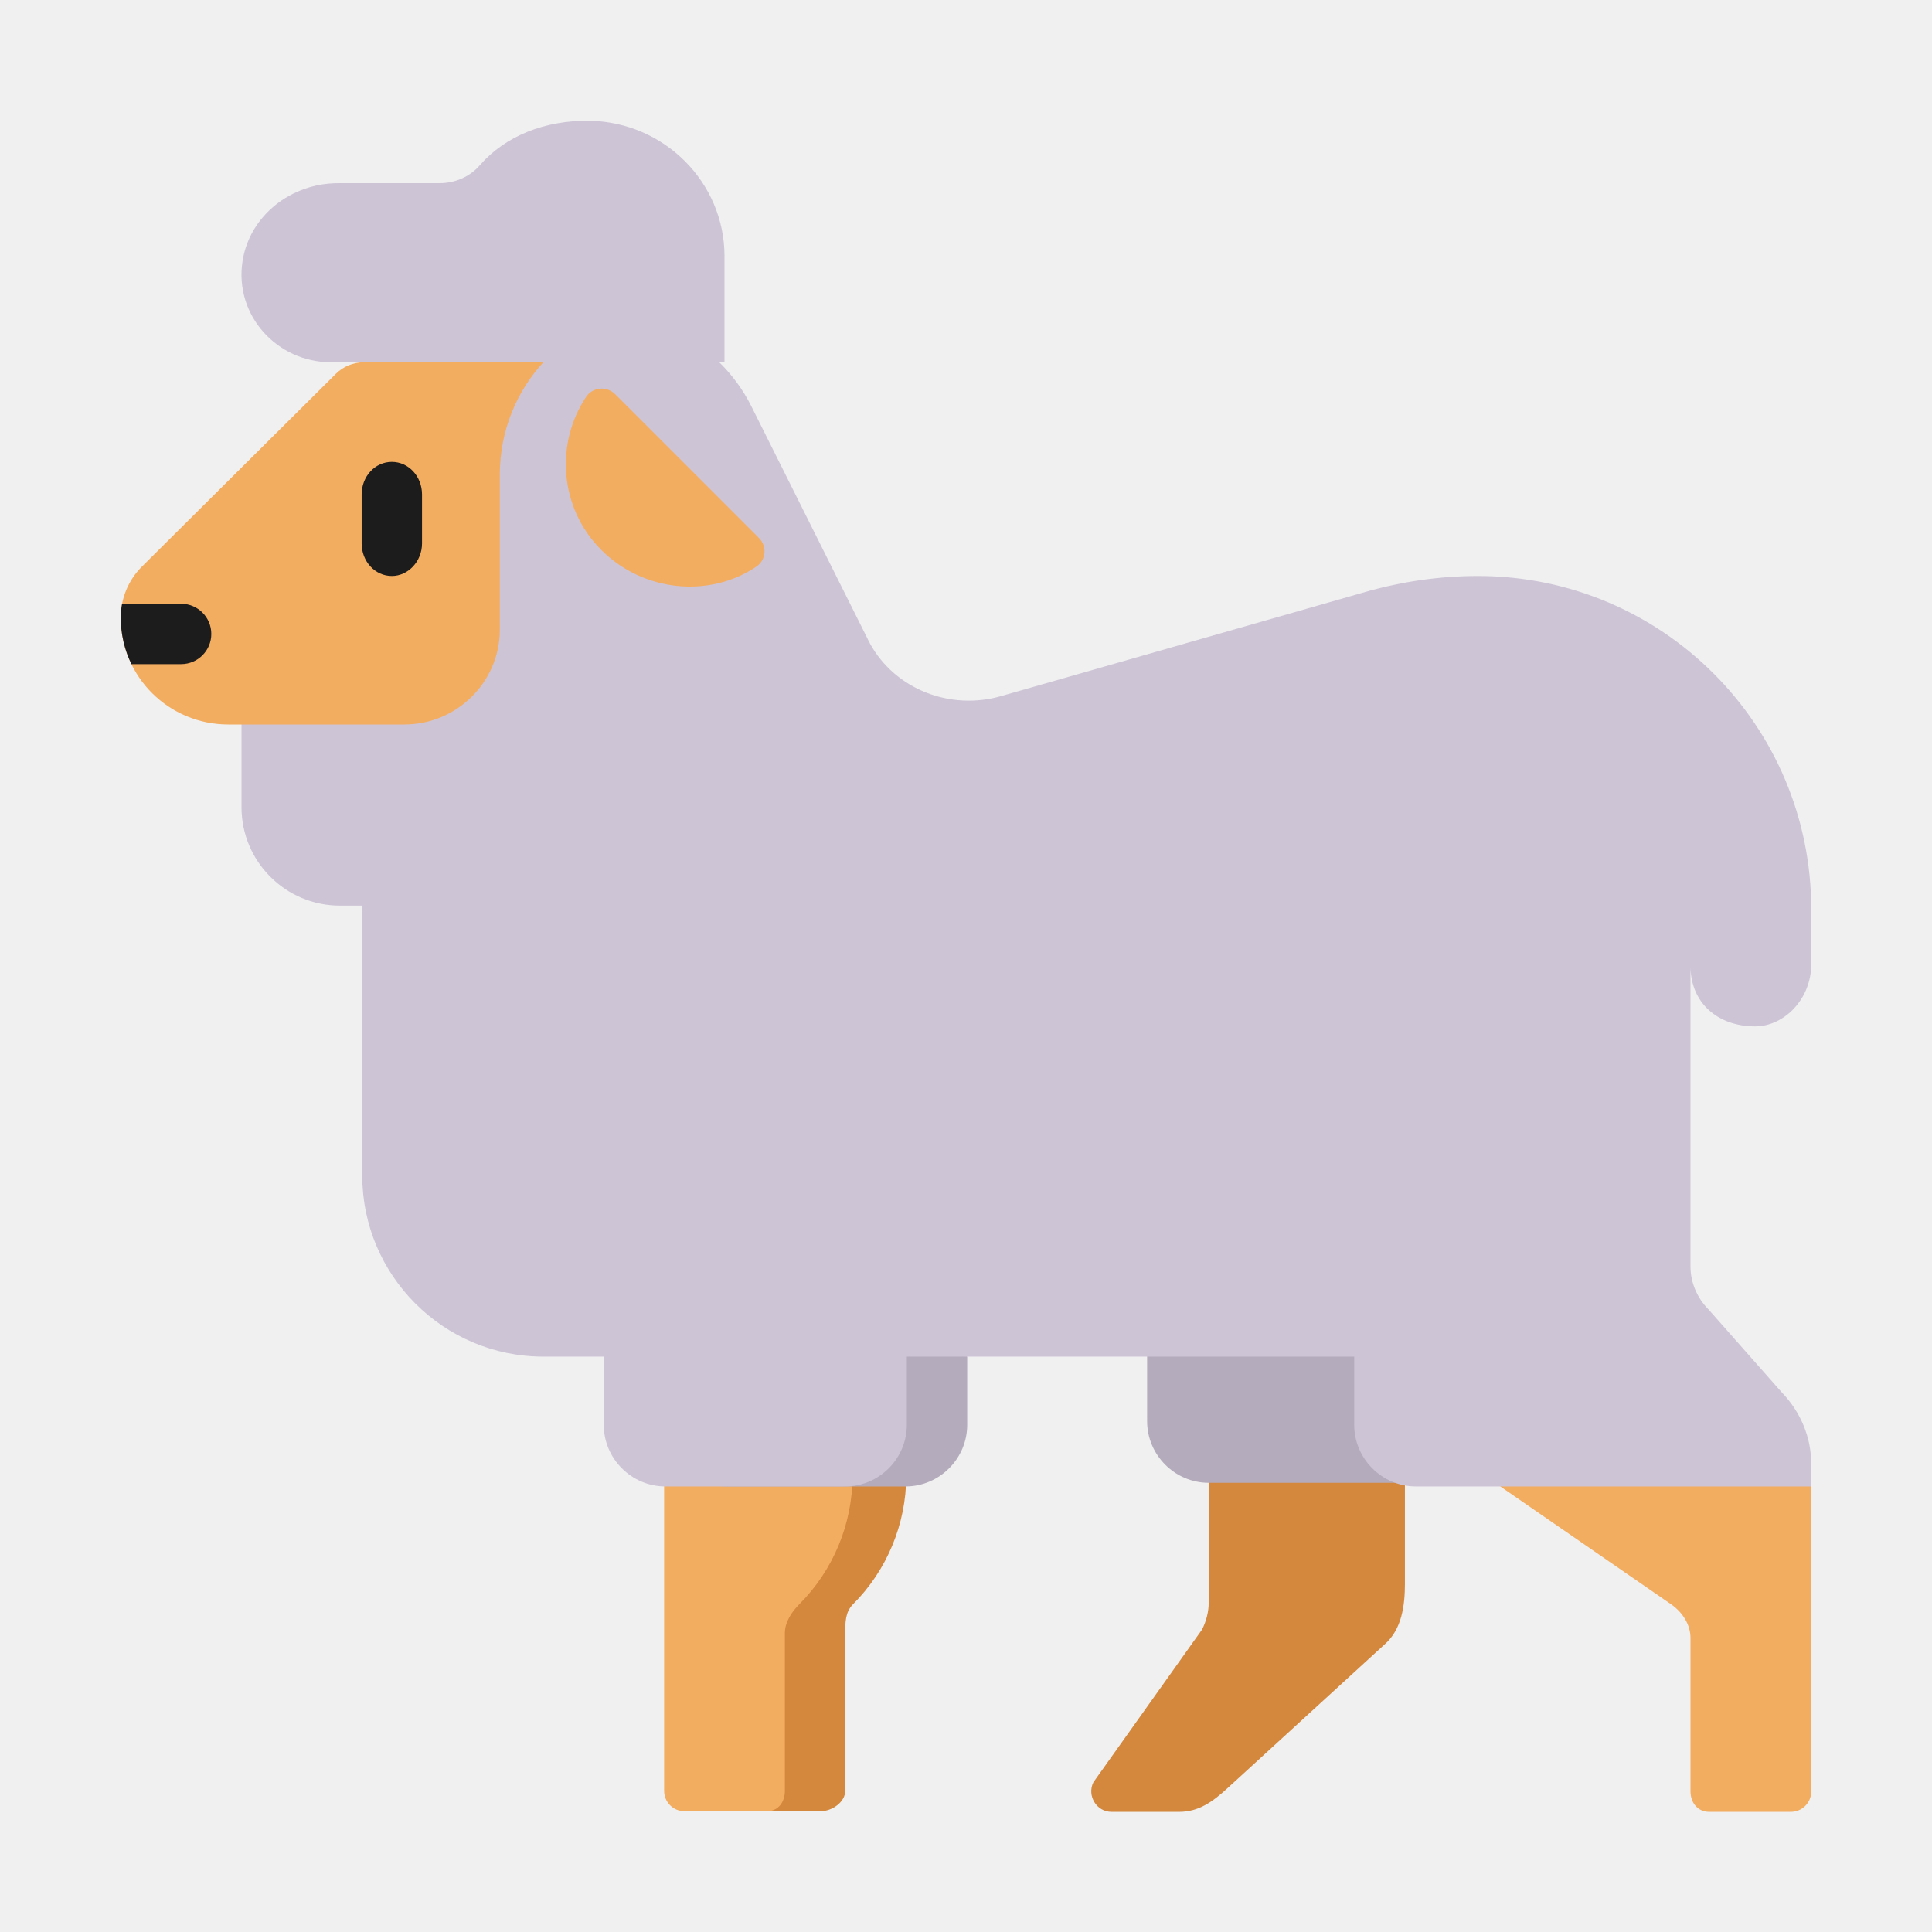
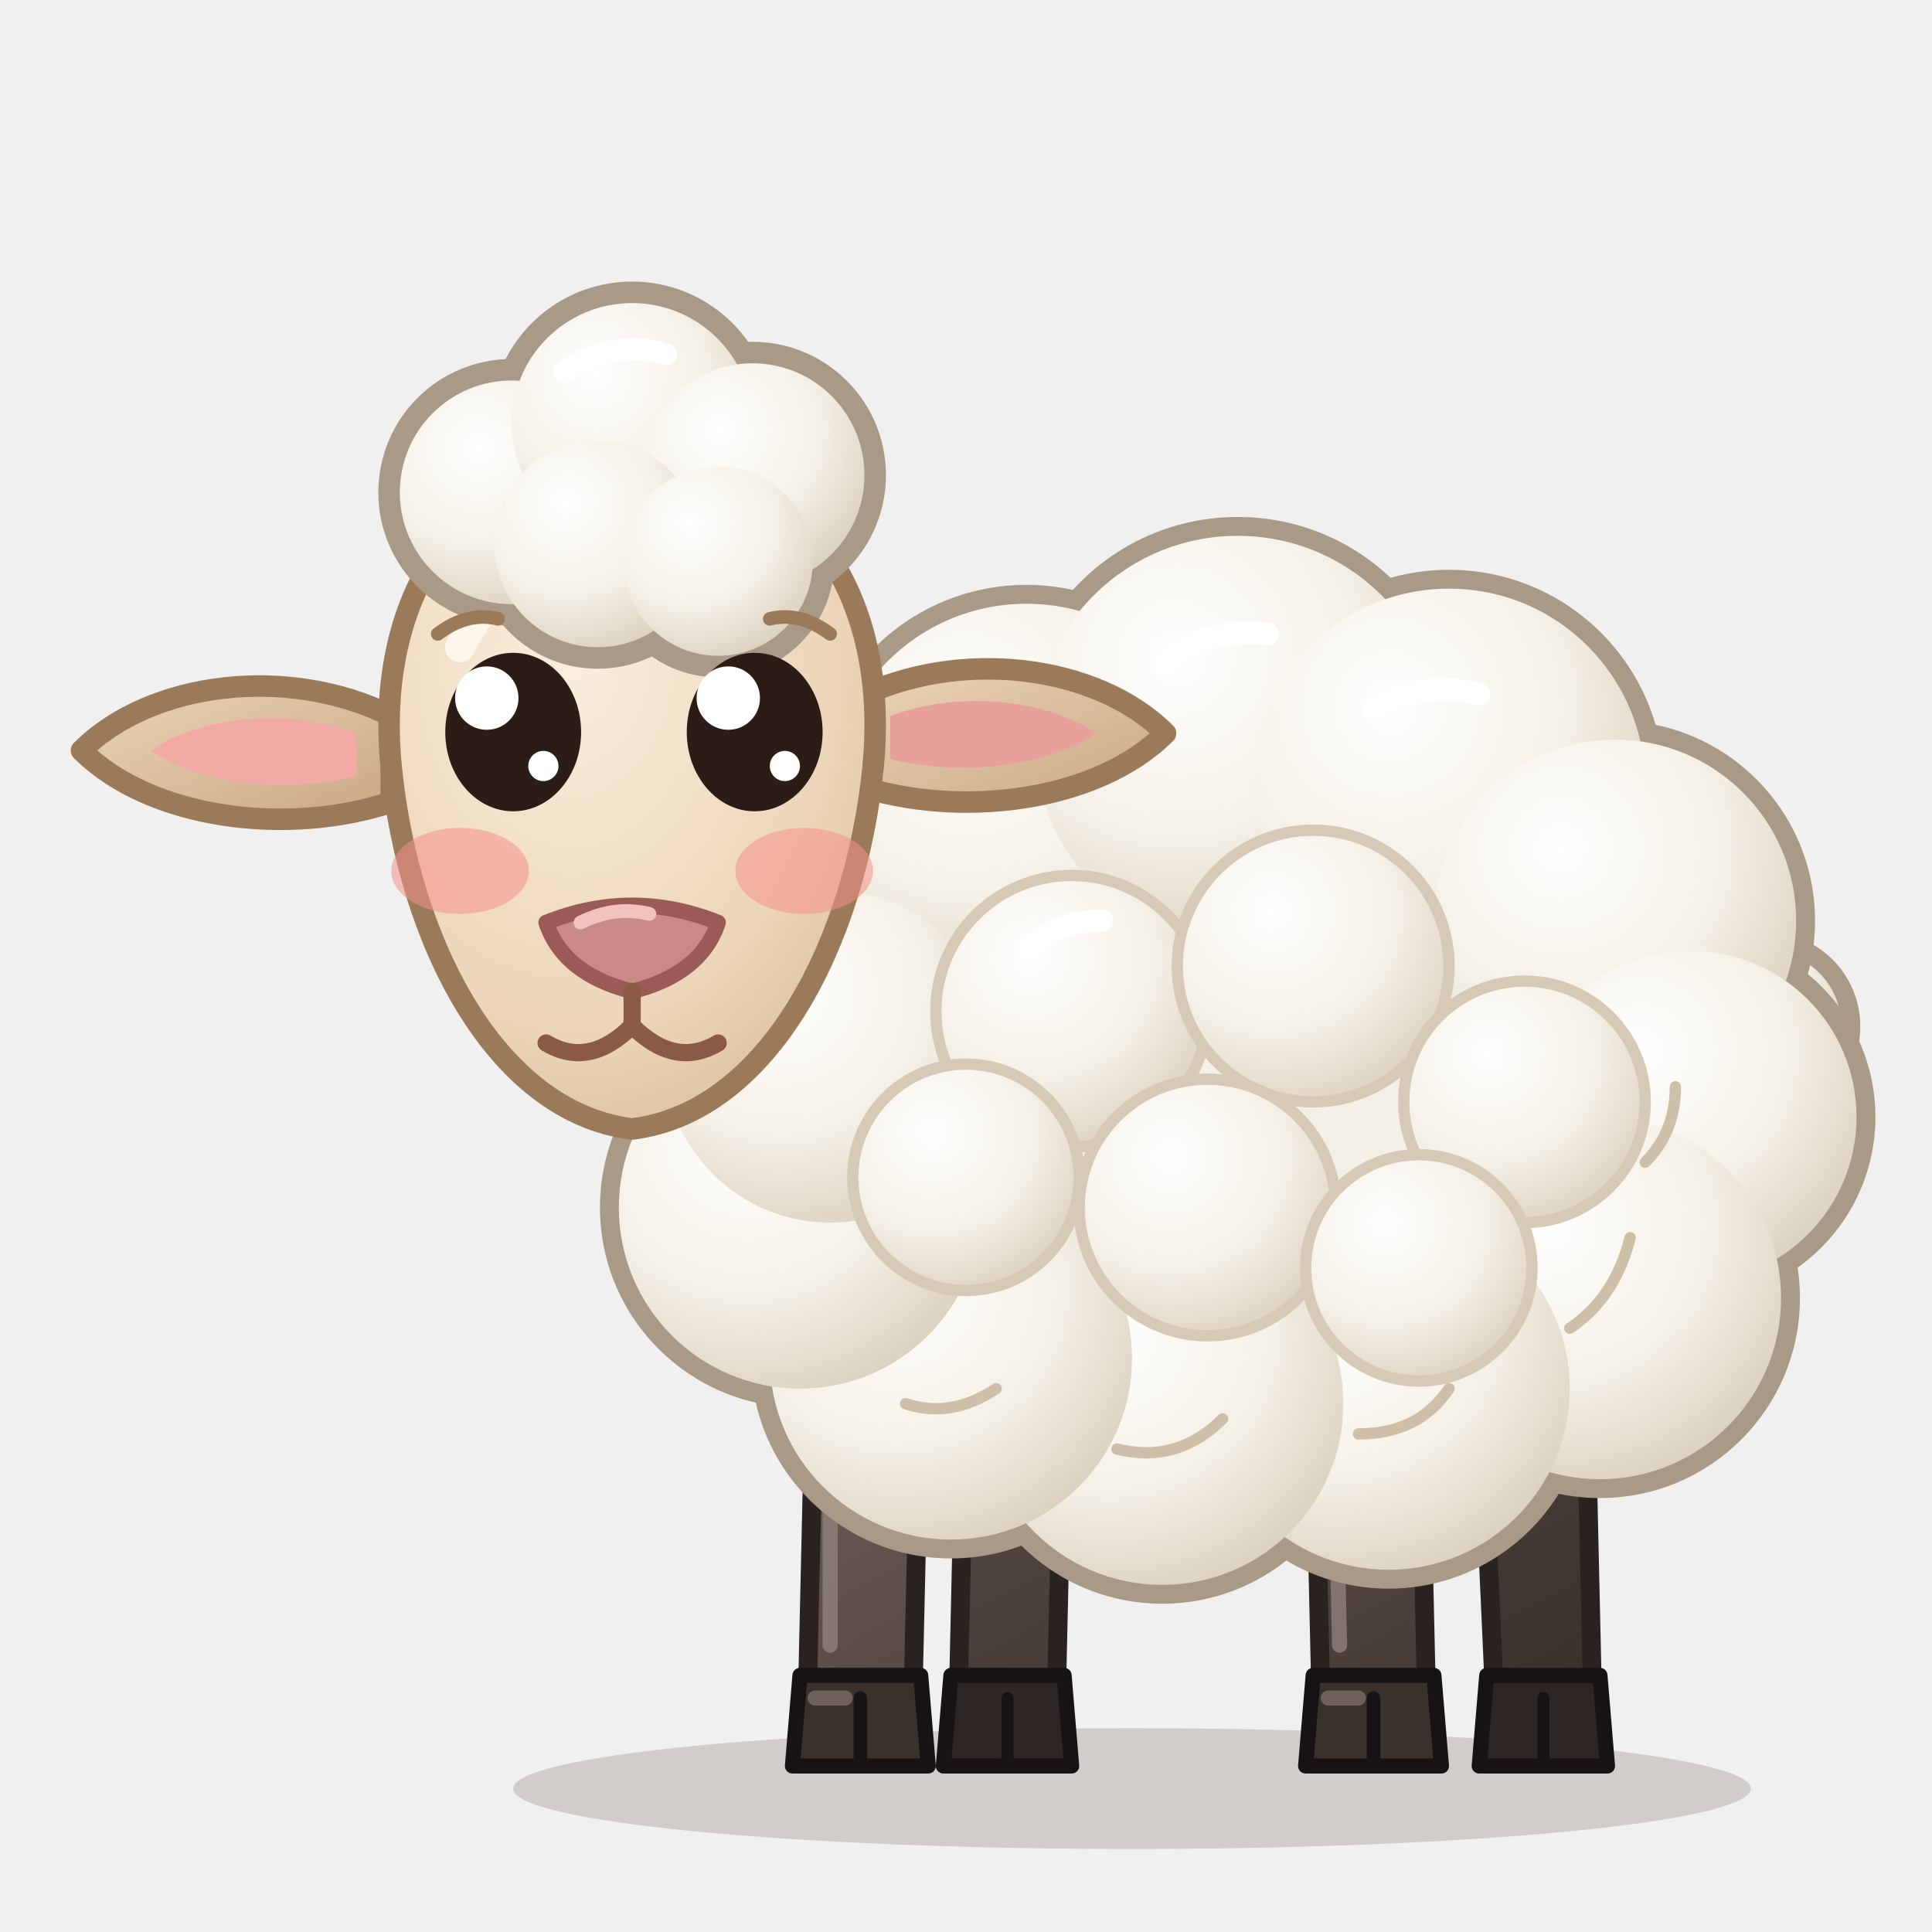
- <svg xmlns="http://www.w3.org/2000/svg" width="32" height="32" viewBox="0 0 32 32" fill="none">
-   <path d="M20.02 26.54V21.39L23.27 21.41V26.23C23.27 26.59 23.22 26.99 22.93 27.24L20.34 29.61C20.08 29.85 19.85 30.01 19.53 30.01H18.41C18.16 30.01 18 29.74 18.11 29.52L19.91 26.99C19.98 26.85 20.02 26.7 20.02 26.54Z" fill="#D3883E" />
-   <path d="M12.23 30C12.04 30 11.89 29.85 11.89 29.66V22.46H15.01V24.45C15.01 25.24 14.69 26.01 14.13 26.57C14 26.7 14 26.87 14 27.05V29.66C14 29.85 13.78 30 13.59 30H12.23Z" fill="#D3883E" />
-   <path d="M11.34 30C11.15 30 11 29.85 11 29.66V22.46H14.12V24.45C14.12 25.24 13.8 26.01 13.24 26.57C13.11 26.7 13 26.87 13 27.05V29.66C13 29.85 12.89 30 12.7 30H11.34Z" fill="#F3AD61" />
-   <path d="M27.69 26.58L24.85 24.62L27 22.5L30 24.62V29.67C30 29.86 29.85 30.01 29.66 30.01H28.31C28.12 30.01 28 29.86 28 29.67V27.13C28 26.91 27.87 26.71 27.69 26.58Z" fill="#F3AD61" />
-   <path d="M12.02 24.62C11.46 24.62 11 24.16 11 23.6V22.47L13.5 21L16.02 22.47V23.6C16.02 24.16 15.56 24.62 15 24.62H12.02Z" fill="#B4ACBC" />
-   <path d="M20.02 24.56H23.37C23.93 24.56 24.39 24.1 24.38 23.54V21H19V23.54C19 24.1 19.46 24.56 20.02 24.56Z" fill="#B4ACBC" />
-   <path d="M12 6V4.243C12 3.023 11.004 2.021 9.763 2C9.032 1.99 8.374 2.248 7.95 2.734C7.781 2.93 7.537 3.034 7.272 3.034H5.597C4.823 3.034 4.134 3.571 4.017 4.326C3.879 5.225 4.59 6 5.48 6H6L4 11.69V13.37C4 14.27 4.73 15 5.63 15H6V19.47C6 21.12 7.34 22.47 9 22.47H10V23.6C10 24.16 10.46 24.62 11.02 24.62H14C14.56 24.62 15.02 24.16 15.02 23.6V22.47H22.43V23.6C22.43 24.16 22.89 24.62 23.45 24.62L30 24.62V24.25C30 23.8 29.82 23.38 29.51 23.06L28.3 21.69C28.11 21.5 28 21.24 28 20.98V16C28 16.61 28.45 17 29.07 17C29.55 17 30 16.55 30 15.97V15.06C30 12.01 27.53 9.54 24.48 9.54C23.85 9.54 23.23 9.63 22.63 9.8L16.58 11.53C15.74 11.77 14.83 11.42 14.41 10.66C14.405 10.645 14.398 10.633 14.39 10.62C14.383 10.607 14.375 10.595 14.37 10.58L12.44 6.72C12.303 6.448 12.123 6.206 11.913 6H12Z" fill="#CDC4D6" />
-   <path d="M8.279 7.856C8.279 7.139 8.555 6.485 9 6H6.03C5.85 6 5.68 6.074 5.564 6.19L2.35 9.385C2.127 9.606 2 9.912 2 10.229C2 11.209 2.795 12 3.782 12H6.698C7.568 12 8.279 11.293 8.279 10.429V7.856Z" fill="#F3AD61" />
-   <path d="M5.99 9C5.99 9.3 6.212 9.54 6.49 9.54C6.759 9.54 6.99 9.3 6.99 9V8.19C6.99 7.89 6.768 7.65 6.49 7.65C6.212 7.65 5.99 7.89 5.99 8.19V9Z" fill="#1C1C1C" />
-   <path d="M3 11H2.177C2.063 10.767 2 10.505 2 10.229C2 10.151 2.008 10.075 2.022 10H3C3.276 10 3.5 10.224 3.5 10.5C3.5 10.776 3.276 11 3 11Z" fill="#1C1C1C" />
-   <path d="M10.19 6.53C10.05 6.39 9.82 6.41 9.71 6.57C9.19 7.35 9.27 8.41 9.95 9.1L9.96 9.11C10.65 9.8 11.74 9.91 12.52 9.39C12.69 9.28 12.71 9.05 12.57 8.91L10.19 6.53Z" fill="#F3AD61" />
+ <svg xmlns="http://www.w3.org/2000/svg" viewBox="0 0 256 256">
+   <defs>
+     <radialGradient id="ovelha-la" cx="0.35" cy="0.3" r="0.75">
+       <stop offset="0" stop-color="#ffffff" />
+       <stop offset="0.6" stop-color="#f5f0e6" />
+       <stop offset="1" stop-color="#dcd2c0" />
+     </radialGradient>
+     <linearGradient id="ovelha-pata" x1="0" y1="0" x2="1" y2="1">
+       <stop offset="0" stop-color="#6e605a" />
+       <stop offset="1" stop-color="#463a36" />
+     </linearGradient>
+     <linearGradient id="ovelha-pata-tras" x1="0" y1="0" x2="1" y2="1">
+       <stop offset="0" stop-color="#584b46" />
+       <stop offset="1" stop-color="#3a302c" />
+     </linearGradient>
+     <radialGradient id="ovelha-rosto" cx="0.38" cy="0.3" r="0.85">
+       <stop offset="0" stop-color="#fbeedd" />
+       <stop offset="0.65" stop-color="#ecd5b8" />
+       <stop offset="1" stop-color="#d4b694" />
+     </radialGradient>
+     <linearGradient id="ovelha-orelha" x1="0" y1="0" x2="1" y2="1">
+       <stop offset="0" stop-color="#ecd5b8" />
+       <stop offset="1" stop-color="#c9a782" />
+     </linearGradient>
+   </defs>
+   <g id="sombra">
+     <ellipse cx="150" cy="237" rx="82" ry="8" fill="#3b2a1a" opacity="0.18" />
+   </g>
+   <g id="patas-tras" stroke-linejoin="round" stroke-linecap="round">
+     <path d="M128 180 L127 224 L140 224 L141 180 Z M196 180 L198 224 L211 224 L210 180 Z" fill="url(#ovelha-pata-tras)" stroke="#2a2220" stroke-width="2.5" />
+     <path d="M126 222 L141 222 L142 234 L125 234 Z M197 222 L212 222 L213 234 L196 234 Z" fill="#2e2624" stroke="#171213" stroke-width="2" />
+     <path d="M133.5 225 v9 M204.5 225 v9" stroke="#171213" stroke-width="1.6" />
+   </g>
+   <g id="patas-frente" stroke-linejoin="round" stroke-linecap="round">
+     <path d="M108 180 L107 224 L121 224 L122 180 Z M174 180 L175 224 L189 224 L188 180 Z" fill="url(#ovelha-pata)" stroke="#2a2220" stroke-width="2.5" />
+     <path d="M110 196 L110 218 M177 196 L177.5 218" stroke="#8e807a" stroke-width="2" opacity="0.8" />
+     <path d="M106 222 L122 222 L123 234 L105 234 Z M174 222 L190 222 L191 234 L173 234 Z" fill="#3a302c" stroke="#171213" stroke-width="2" />
+     <path d="M114 225 v9 M182 225 v9" stroke="#171213" stroke-width="1.8" />
+     <path d="M108 225 h4 M176 225 h4" stroke="#6e605a" stroke-width="2" />
+   </g>
+   <g id="cauda" transform="translate(2 -14)">
+     <circle cx="232" cy="150" r="12.5" fill="#a89a86" />
+     <circle cx="232" cy="150" r="10" fill="url(#ovelha-la)" />
+   </g>
+   <g id="la" transform="translate(2 -14)">
+     <circle cx="112" cy="140" r="26.5" fill="#a89a86" />
+     <circle cx="134" cy="120" r="28.5" fill="#a89a86" />
+     <circle cx="162" cy="112" r="29.5" fill="#a89a86" />
+     <circle cx="190" cy="118" r="28.5" fill="#a89a86" />
+     <circle cx="212" cy="136" r="26.5" fill="#a89a86" />
+     <circle cx="222" cy="162" r="24.5" fill="#a89a86" />
+     <circle cx="210" cy="186" r="26.5" fill="#a89a86" />
+     <circle cx="182" cy="198" r="26.5" fill="#a89a86" />
+     <circle cx="152" cy="200" r="26.5" fill="#a89a86" />
+     <circle cx="124" cy="194" r="26.5" fill="#a89a86" />
+     <circle cx="104" cy="174" r="26.5" fill="#a89a86" />
+     <circle cx="108" cy="154" r="24.5" fill="#a89a86" />
+     <ellipse cx="162" cy="158" rx="58" ry="40" fill="#f5f0e6" />
+     <circle cx="112" cy="140" r="24" fill="url(#ovelha-la)" />
+     <circle cx="134" cy="120" r="26" fill="url(#ovelha-la)" />
+     <circle cx="162" cy="112" r="27" fill="url(#ovelha-la)" />
+     <circle cx="190" cy="118" r="26" fill="url(#ovelha-la)" />
+     <circle cx="212" cy="136" r="24" fill="url(#ovelha-la)" />
+     <circle cx="222" cy="162" r="22" fill="url(#ovelha-la)" />
+     <circle cx="210" cy="186" r="24" fill="url(#ovelha-la)" />
+     <circle cx="182" cy="198" r="24" fill="url(#ovelha-la)" />
+     <circle cx="152" cy="200" r="24" fill="url(#ovelha-la)" />
+     <circle cx="124" cy="194" r="24" fill="url(#ovelha-la)" />
+     <circle cx="104" cy="174" r="24" fill="url(#ovelha-la)" />
+     <circle cx="108" cy="154" r="22" fill="url(#ovelha-la)" />
+     <circle cx="140" cy="148" r="18" fill="url(#ovelha-la)" stroke="#d6cab6" stroke-width="1.5" />
+     <circle cx="172" cy="142" r="18" fill="url(#ovelha-la)" stroke="#d6cab6" stroke-width="1.5" />
+     <circle cx="200" cy="160" r="16" fill="url(#ovelha-la)" stroke="#d6cab6" stroke-width="1.5" />
+     <circle cx="158" cy="174" r="17" fill="url(#ovelha-la)" stroke="#d6cab6" stroke-width="1.5" />
+     <circle cx="126" cy="170" r="15" fill="url(#ovelha-la)" stroke="#d6cab6" stroke-width="1.5" />
+     <circle cx="186" cy="182" r="15" fill="url(#ovelha-la)" stroke="#d6cab6" stroke-width="1.5" />
+     <g fill="none" stroke="#cdbfa8" stroke-width="1.5" stroke-linecap="round">
+       <path d="M206 190 q6 -4 8 -12" />
+       <path d="M178 204 q8 0 12 -6" />
+       <path d="M146 206 q8 2 14 -4" />
+       <path d="M118 200 q6 2 12 -2" />
+       <path d="M216 168 q4 -4 4 -10" />
+     </g>
+     <g fill="none" stroke="#ffffff" stroke-width="3" stroke-linecap="round" opacity="0.95">
+       <path d="M124 110 q6 -6 14 -6" />
+       <path d="M152 102 q6 -5 14 -4" />
+       <path d="M180 108 q6 -4 14 -2" />
+       <path d="M134 140 q4 -4 10 -4" />
+     </g>
+   </g>
+   <g id="cabeca" transform="matrix(1.14 0 0 1.14 -12 -10)" stroke-linejoin="round" stroke-linecap="round">
+     <path d="M56 92 C44 86 28 88 20 96 C28 104 44 106 56 102 Z" fill="url(#ovelha-orelha)" stroke="#9a7a58" stroke-width="2.5" />
+     <path d="M52 94 C44 91 34 92 28 96 C34 100 44 101 52 99 Z" fill="#f2aaa6" />
+     <path d="M110 90 C122 84 138 86 146 94 C138 102 122 104 110 100 Z" fill="url(#ovelha-orelha)" stroke="#9a7a58" stroke-width="2.5" />
+     <path d="M114 92 C122 89 132 90 138 94 C132 98 122 99 114 97 Z" fill="#e8a09c" />
+     <path d="M84 62 C104 62 114 78 112 98 C110 118 100 138 84 140 C68 138 58 118 56 98 C54 78 64 62 84 62 Z" fill="url(#ovelha-rosto)" stroke="#9a7a58" stroke-width="2.5" />
+     <path d="M64 84 Q70 72 82 70" fill="none" stroke="#fff8ee" stroke-width="3.5" opacity="0.9" />
+     <path d="M74 116 Q84 112 94 116 Q92 122 84 124 Q76 122 74 116 Z" fill="#c98a86" stroke="#9a5a56" stroke-width="1.8" />
+     <path d="M78 116 Q82 114 86 115" fill="none" stroke="#f2c2be" stroke-width="1.6" />
+     <path d="M84 124 v4 M84 128 q-5 5 -10 2 M84 128 q5 5 10 2" fill="none" stroke="#8a5a46" stroke-width="2" />
+     <ellipse cx="64" cy="110" rx="8" ry="5" fill="#f4908a" opacity="0.55" />
+     <ellipse cx="104" cy="110" rx="8" ry="5" fill="#f4908a" opacity="0.55" />
+   </g>
+   <g id="topete" transform="matrix(1.14 0 0 1.14 -12 -10)">
+     <circle cx="70" cy="66" r="15.5" fill="#a89a86" />
+     <circle cx="84" cy="58" r="16.5" fill="#a89a86" />
+     <circle cx="98" cy="64" r="15.5" fill="#a89a86" />
+     <circle cx="80" cy="72" r="14.5" fill="#a89a86" />
+     <circle cx="94" cy="74" r="13.5" fill="#a89a86" />
+     <circle cx="70" cy="66" r="13" fill="url(#ovelha-la)" />
+     <circle cx="84" cy="58" r="14" fill="url(#ovelha-la)" />
+     <circle cx="98" cy="64" r="13" fill="url(#ovelha-la)" />
+     <circle cx="80" cy="72" r="12" fill="url(#ovelha-la)" />
+     <circle cx="94" cy="74" r="11" fill="url(#ovelha-la)" />
+     <path d="M76 52 q6 -4 12 -2" fill="none" stroke="#fff" stroke-width="2.5" stroke-linecap="round" />
+   </g>
+   <g id="olhos">
+     <ellipse cx="68" cy="97" rx="9" ry="10.5" fill="#2b1d16" />
+     <ellipse cx="100" cy="97" rx="9" ry="10.5" fill="#2b1d16" />
+     <circle cx="64.5" cy="92.5" r="4.2" fill="#fff" />
+     <circle cx="72" cy="101.5" r="2" fill="#fff" />
+     <circle cx="96.5" cy="92.5" r="4.2" fill="#fff" />
+     <circle cx="104" cy="101.5" r="2" fill="#fff" />
+     <path d="M58 84 q4 -3 8 -2 M110 84 q-4 -3 -8 -2" fill="none" stroke="#9a7a58" stroke-width="1.8" stroke-linecap="round" />
+   </g>
</svg>
